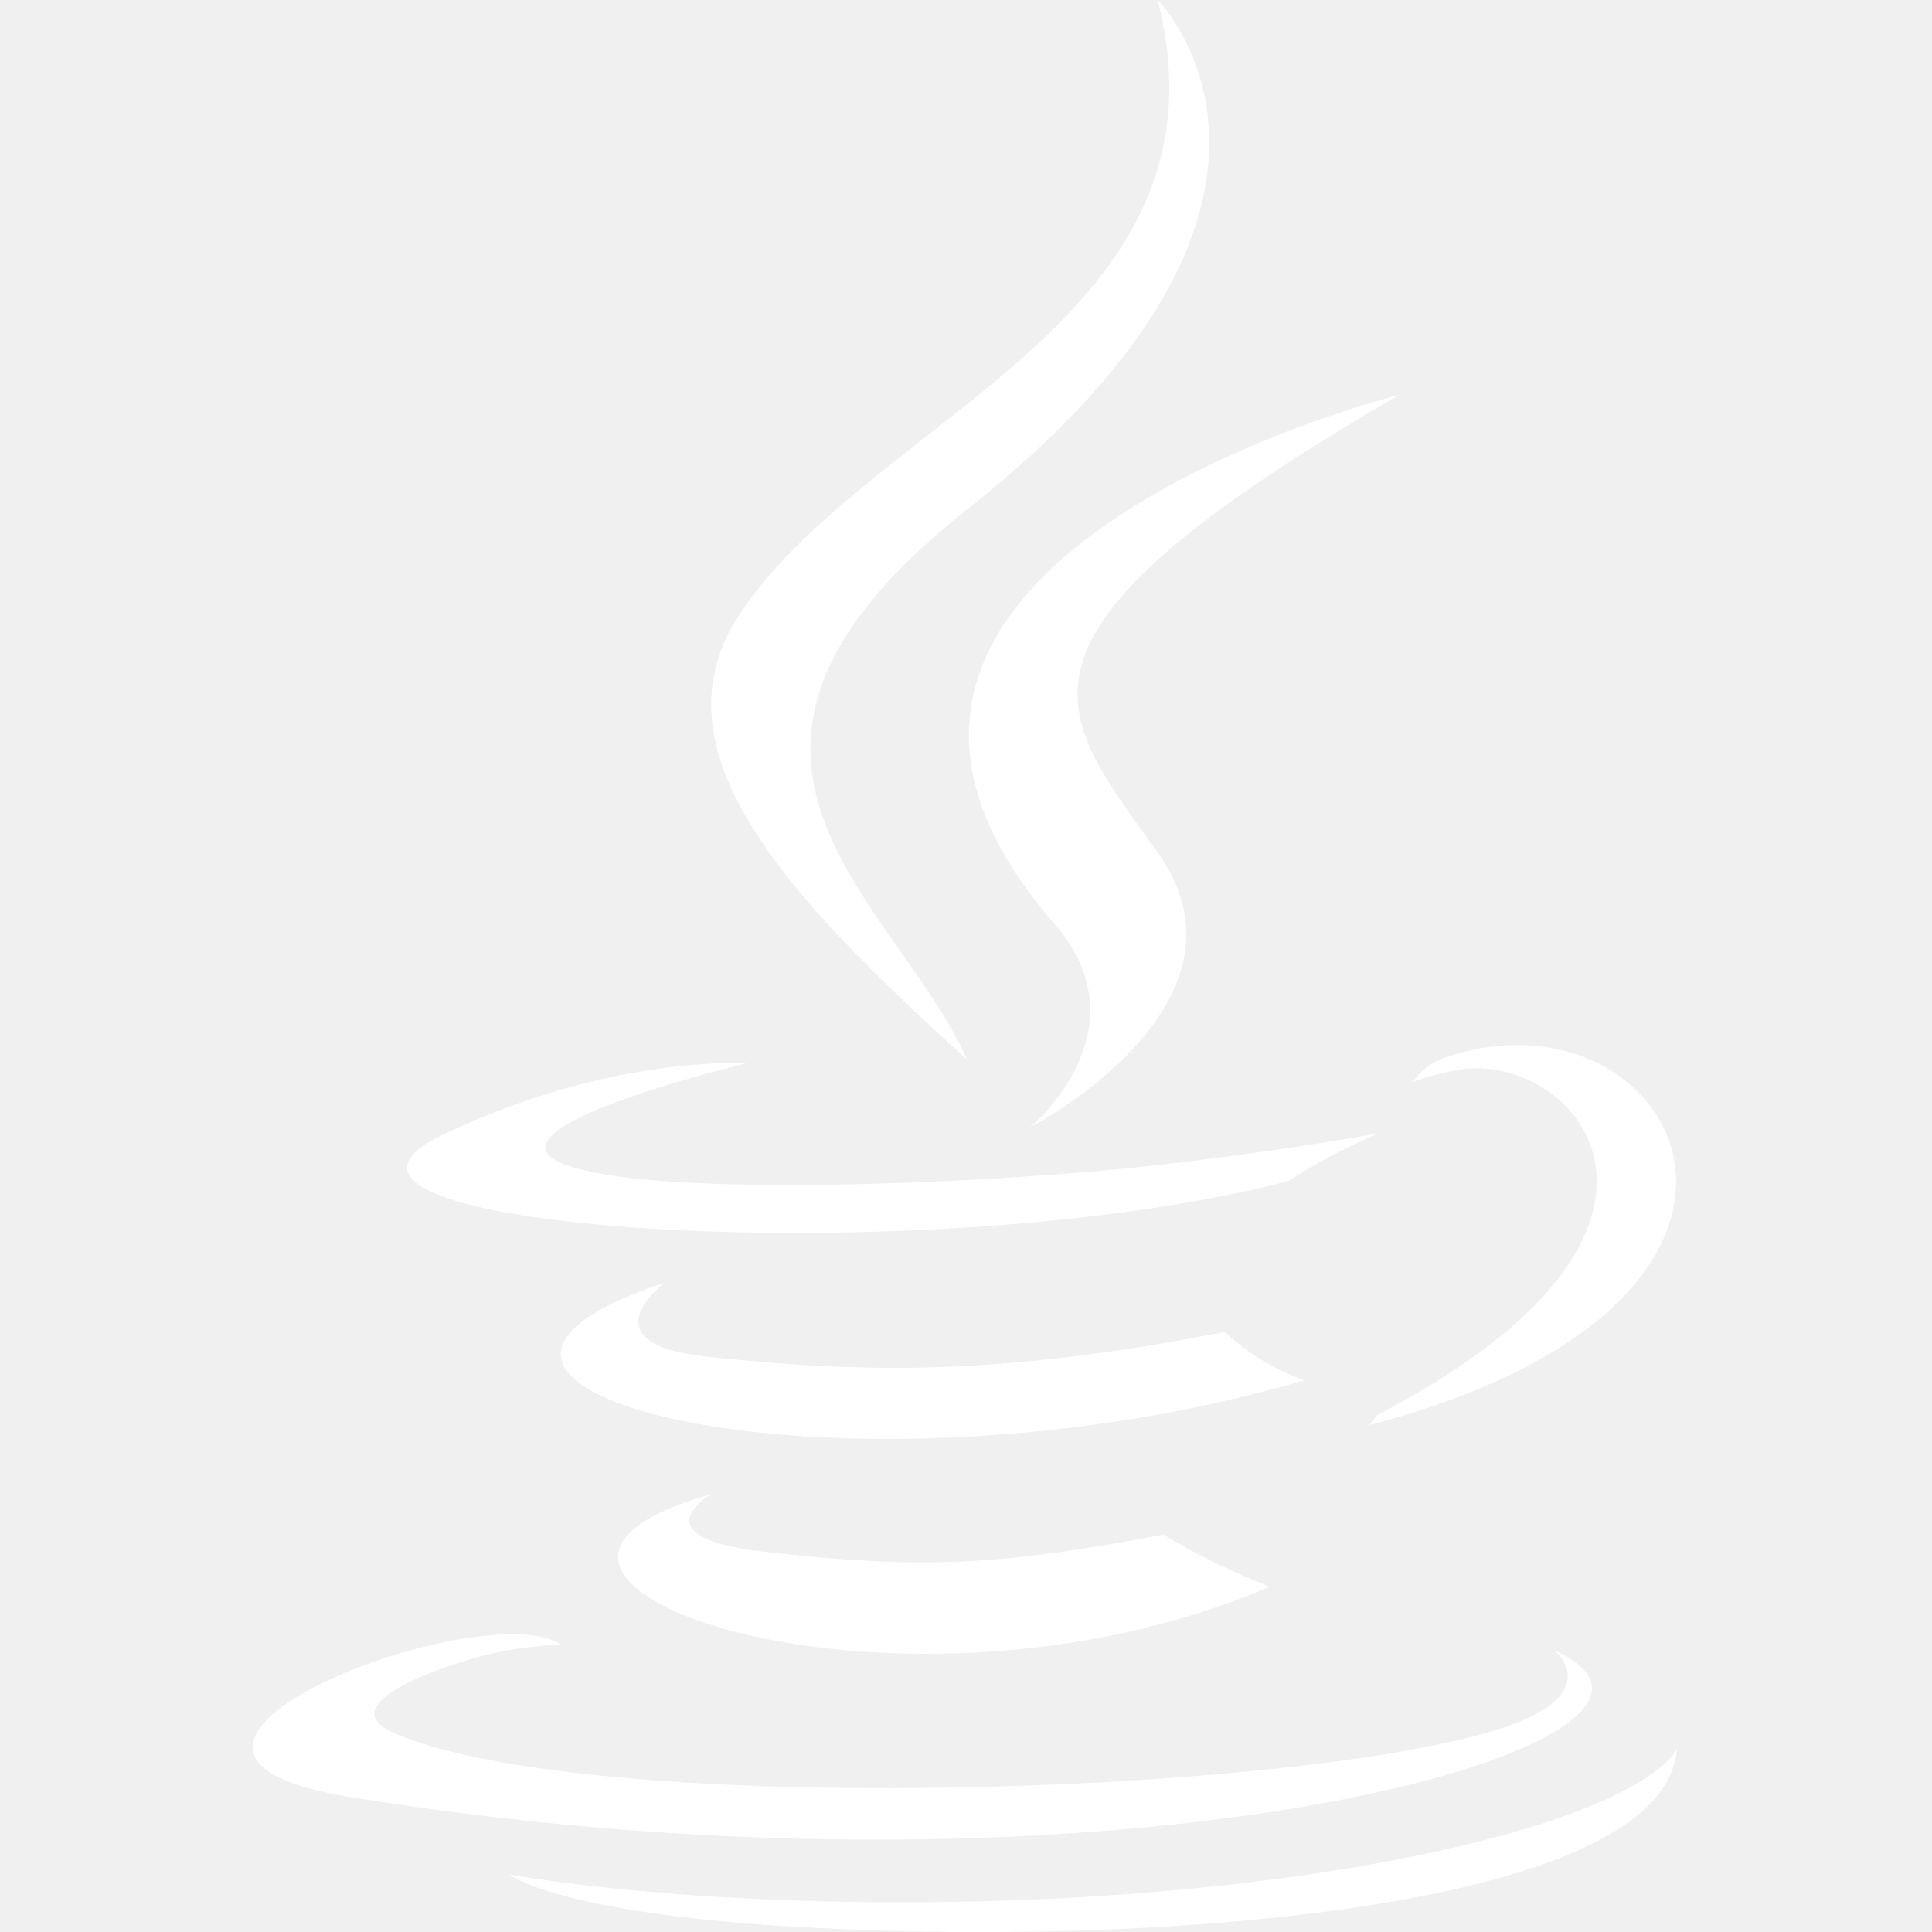
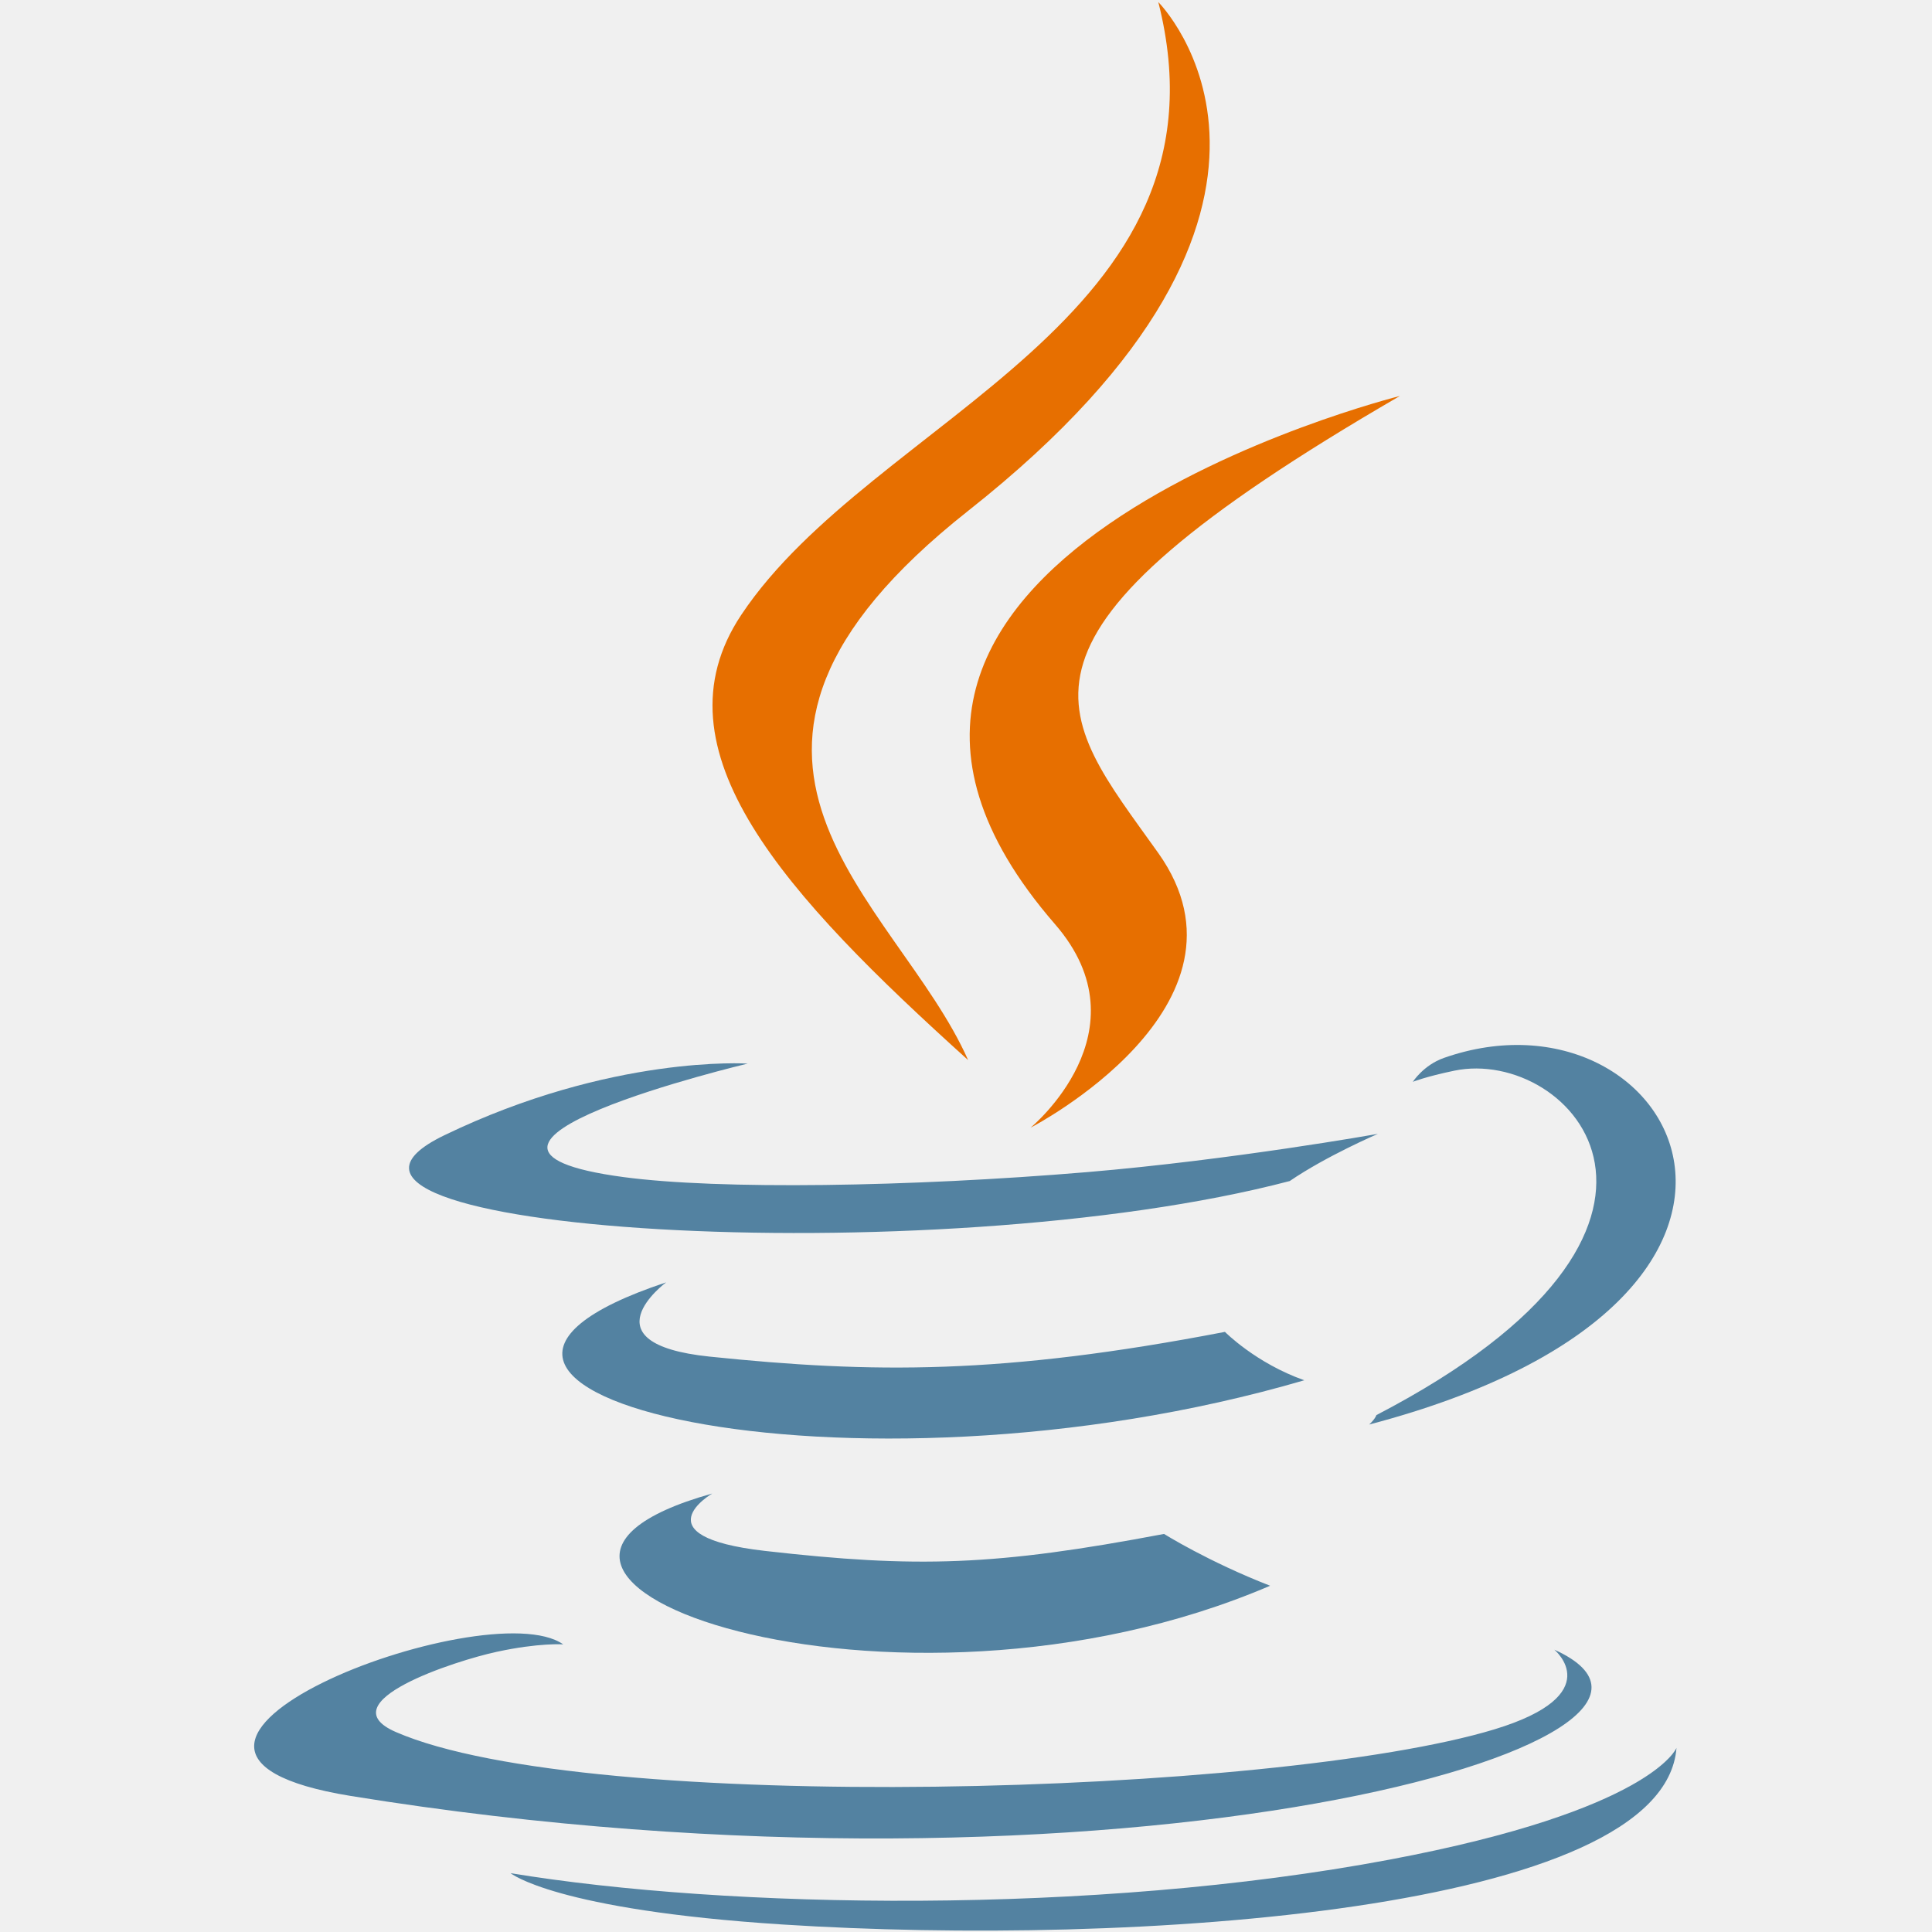
- <svg xmlns="http://www.w3.org/2000/svg" height="800" width="800" viewBox="0 0 384 512">
-   <path d="M277.7 312.9c9.8-6.7 23.4-12.5 23.4-12.5s-38.7 7-77.2 10.2c-47.1 3.9-97.7 4.7-123.1 1.3-60.1-8 33-30.1 33-30.1s-36.1-2.4-80.6 19c-52.5 25.4 130 37 224.5 12.1zm-85.4-32.1c-19-42.7-83.1-80.2.0-145.8C296 53.2 242.8.0 242.8.0c21.5 84.5-75.6 110.1-110.7 162.6-23.9 35.9 11.7 74.4 60.2 118.2zm114.6-176.2c.1.0-175.2 43.8-91.5 140.2 24.7 28.4-6.5 54-6.5 54s62.7-32.4 33.9-72.9c-26.9-37.8-47.5-56.6 64.1-121.3zm-6.1 270.5a12.2 12.2.0 01-2 2.6c128.3-33.7 81.1-118.9 19.8-97.3a17.3 17.3.0 00-8.2 6.3 70.5 70.5.0 0111-3c31-6.5 75.5 41.5-20.6 91.4zM348 437.4s14.5 11.9-15.9 21.2c-57.9 17.5-240.8 22.8-291.6.7-18.3-7.9 16-19 26.8-21.3 11.2-2.4 17.7-2 17.7-2-20.3-14.3-131.3 28.1-56.4 40.2C232.8 509.4 401 461.3 348 437.4zM124.4 396c-78.7 22 47.9 67.4 148.1 24.5a185.9 185.9.0 01-28.2-13.8c-44.7 8.5-65.4 9.1-106 4.5-33.5-3.8-13.9-15.2-13.9-15.2zm179.8 97.2c-78.7 14.8-175.8 13.1-233.3 3.6.0-.1 11.8 9.7 72.4 13.6 92.2 5.9 233.8-3.3 237.1-46.9.0.0-6.4 16.5-76.2 29.7zM260.6 353c-59.2 11.4-93.5 11.1-136.8 6.6-33.5-3.5-11.6-19.7-11.6-19.7-86.8 28.8 48.2 61.4 169.5 25.9A60.4 60.4.0 01260.6 353z" fill="#fff">
-     </path>
+ <svg xmlns="http://www.w3.org/2000/svg" width="800px" height="800px" viewBox="-45 0 346 346" version="1.1" preserveAspectRatio="xMidYMid">
+   <g>
+     <path d="M82.554,267.473 C82.554,267.473 69.356,275.148 91.947,277.745 C119.316,280.867 133.303,280.42 163.464,274.711 C163.464,274.711 171.393,279.683 182.467,283.99 C114.856,312.967 29.448,282.311 82.554,267.473" fill="#5382A1">
+ 
+ </path>
+     <path d="M74.292,229.659 C74.292,229.659 59.489,240.617 82.097,242.955 C111.333,245.971 134.421,246.218 174.373,238.525 C174.373,238.525 179.899,244.127 188.588,247.191 C106.841,271.095 15.79,249.076 74.292,229.659" fill="#5382A1">
+ 
+ </path>
+     <path d="M143.942,165.515 C160.601,184.695 139.565,201.955 139.565,201.955 C139.565,201.955 181.866,180.118 162.439,152.772 C144.295,127.271 130.38,114.6 205.707,70.914 C205.707,70.914 87.469,100.444 143.942,165.515" fill="#E76F00">
+ 
+ </path>
+     <path d="M233.364,295.442 C233.364,295.442 243.131,303.489 222.607,309.715 C183.581,321.538 60.175,325.108 25.893,310.186 C13.57,304.825 36.68,297.385 43.949,295.824 C51.53,294.18 55.863,294.487 55.863,294.487 C42.158,284.832 -32.72,313.444 17.829,321.637 C155.682,343.993 269.121,311.571 233.364,295.442" fill="#5382A1">
+ 
+ </path>
+     <path d="M88.901,190.48 C88.901,190.48 26.129,205.389 66.672,210.803 C83.79,213.095 117.915,212.577 149.702,209.913 C175.68,207.722 201.765,203.063 201.765,203.063 C201.765,203.063 192.605,206.986 185.978,211.511 C122.234,228.276 -0.908,220.477 34.543,203.328 C64.524,188.836 88.901,190.48 88.901,190.48" fill="#5382A1">
+ 
+ </path>
+     <path d="M201.506,253.422 C266.305,219.75 236.345,187.392 215.433,191.751 C210.307,192.818 208.022,193.743 208.022,193.743 C208.022,193.743 209.925,190.762 213.559,189.472 C254.929,174.927 286.746,232.369 200.204,255.119 C200.204,255.12 201.207,254.224 201.506,253.422" fill="#5382A1">
+ 
+ </path>
+     <path d="M162.439,0.371 C162.439,0.371 198.326,36.27 128.402,91.472 C72.331,135.754 115.616,161.002 128.379,189.849 C95.649,160.318 71.63,134.323 87.744,110.128 C111.395,74.613 176.918,57.394 162.439,0.371" fill="#E76F00">
+ 
+ </path>
+     <path d="M95.268,344.665 C157.467,348.647 252.98,342.456 255.242,313.026 C255.242,313.026 250.894,324.183 203.838,333.043 C150.75,343.033 85.274,341.867 46.439,335.464 C46.44,335.463 54.389,342.044 95.268,344.665" fill="#5382A1">
+ 
+ </path>
+   </g>
</svg>
